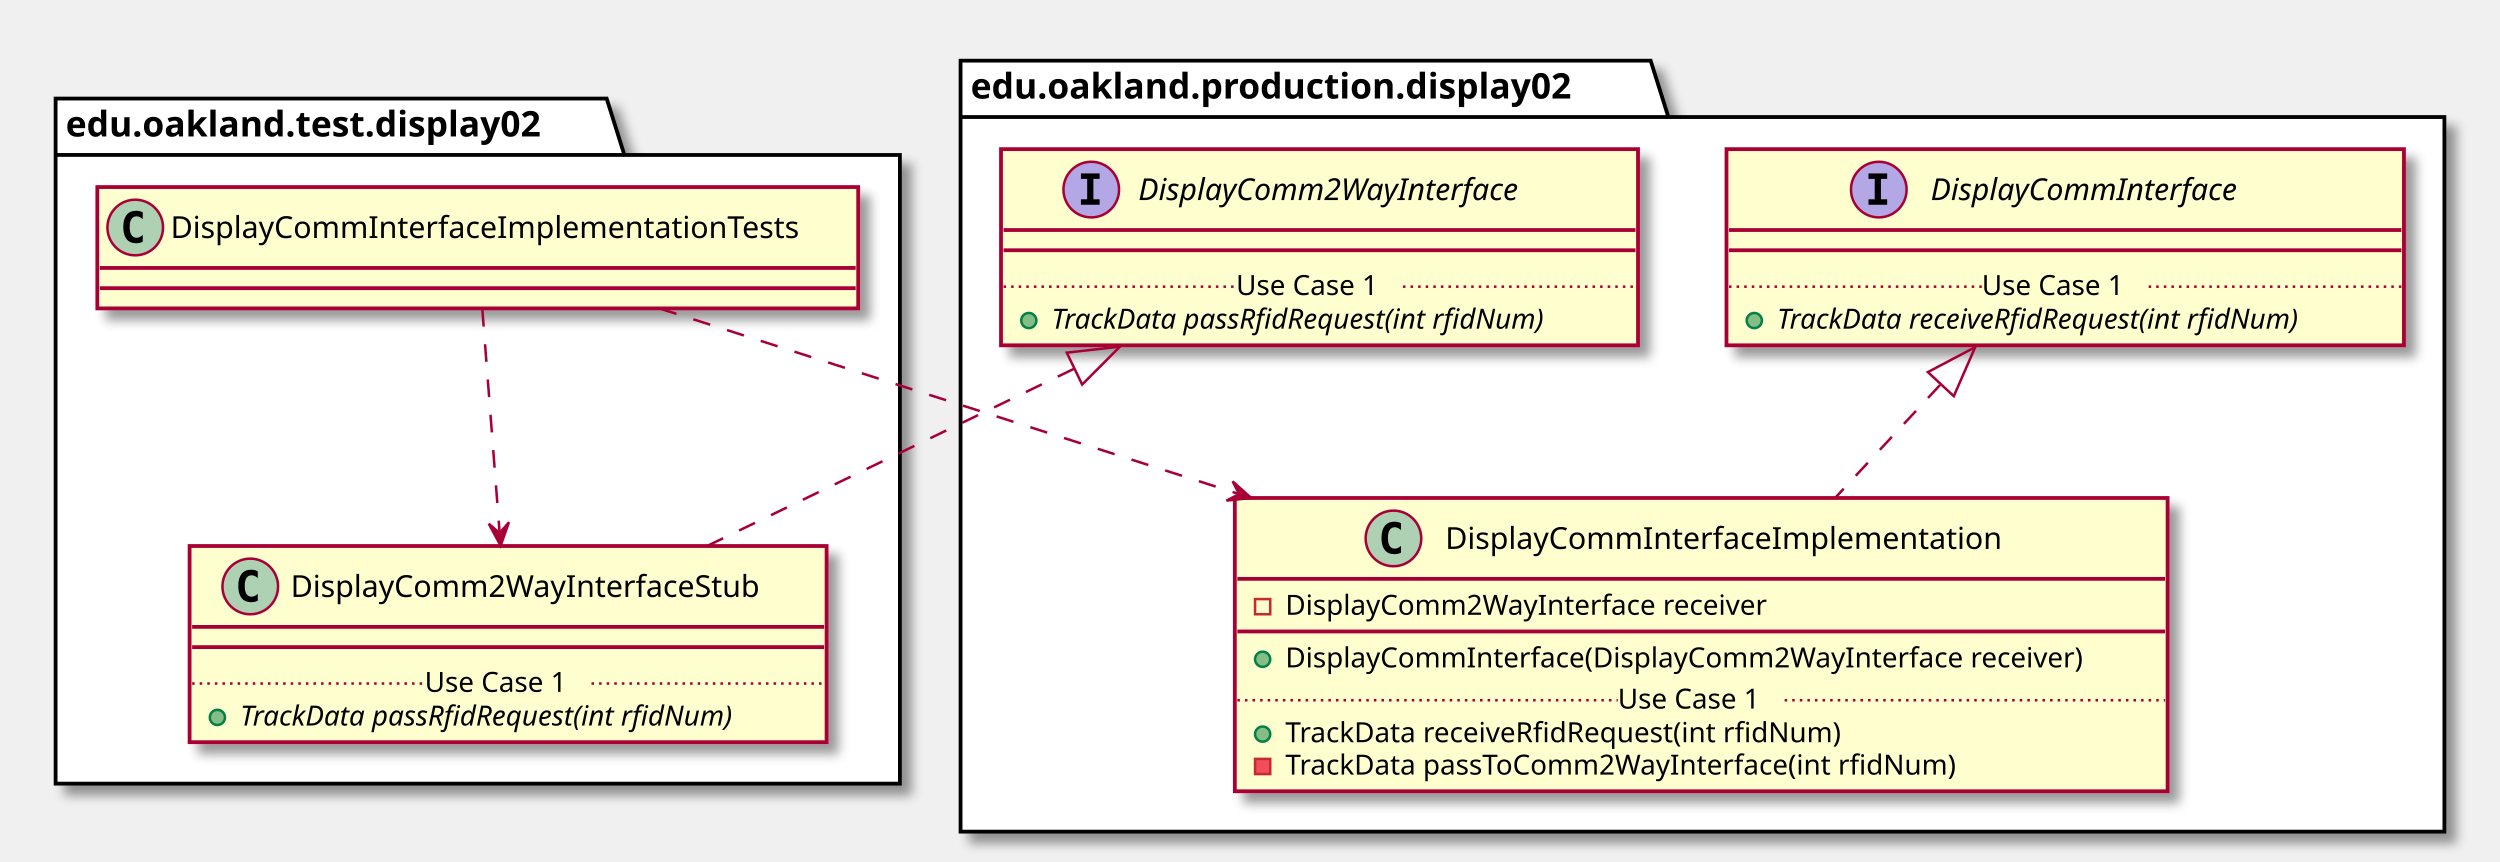
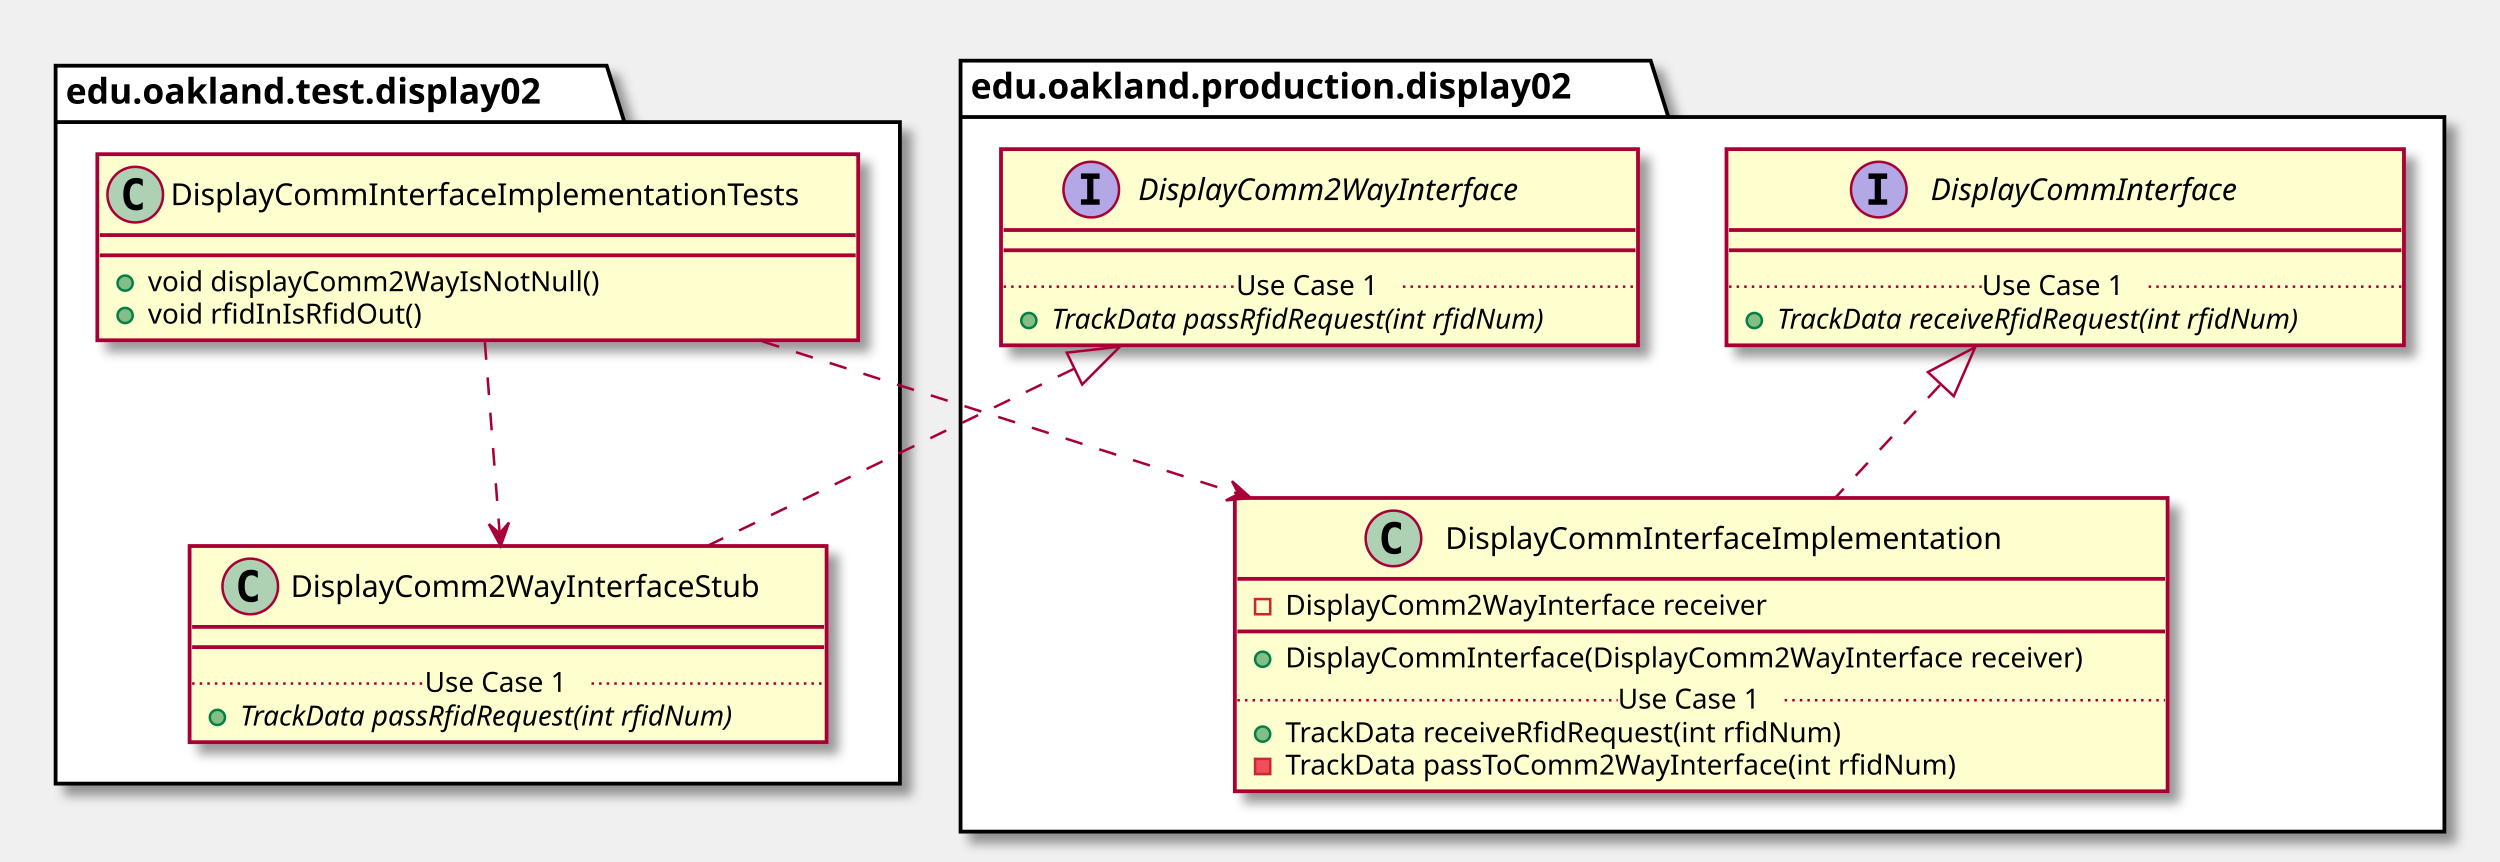
<svg xmlns="http://www.w3.org/2000/svg" contentScriptType="application/ecmascript" contentStyleType="text/css" height="341px" preserveAspectRatio="none" style="width:989px;height:341px;" version="1.1" viewBox="0 0 989 341" width="989px" zoomAndPan="magnify">
  <defs>
-     <filter height="300%" id="ftne0kg07c8yj" width="300%" x="-1" y="-1">
+     <filter height="300%" id="fyi9ymcpep6gv" width="300%" x="-1" y="-1">
      <feGaussianBlur result="blurOut" stdDeviation="2.0" />
      <feColorMatrix in="blurOut" result="blurOut2" type="matrix" values="0 0 0 0 0 0 0 0 0 0 0 0 0 0 0 0 0 0 .4 0" />
      <feOffset dx="4.0" dy="4.0" in="blurOut2" result="blurOut3" />
      <feBlend in="SourceGraphic" in2="blurOut3" mode="normal" />
    </filter>
  </defs>
  <g>
-     <polygon fill="#FFFFFF" filter="url(#ftne0kg07c8yj)" points="22,39,240,39,247,61.297,356,61.297,356,310,22,310,22,39" style="stroke: #000000; stroke-width: 1.5;" />
-     <line style="stroke: #000000; stroke-width: 1.5;" x1="22" x2="247" y1="61.297" y2="61.297" />
-     <text fill="#000000" font-family="sans-serif" font-size="14" font-weight="bold" lengthAdjust="spacingAndGlyphs" textLength="212" x="26" y="53.995">edu.oakland.test.display02</text>
-     <polygon fill="#FFFFFF" filter="url(#ftne0kg07c8yj)" points="380,24,653,24,660,46.297,967,46.297,967,329,380,329,380,24" style="stroke: #000000; stroke-width: 1.5;" />
+     <polygon fill="#FFFFFF" filter="url(#fyi9ymcpep6gv)" points="22,26,240,26,247,48.297,356,48.297,356,310,22,310,22,26" style="stroke: #000000; stroke-width: 1.5;" />
+     <line style="stroke: #000000; stroke-width: 1.5;" x1="22" x2="247" y1="48.297" y2="48.297" />
+     <text fill="#000000" font-family="sans-serif" font-size="14" font-weight="bold" lengthAdjust="spacingAndGlyphs" textLength="212" x="26" y="40.995">edu.oakland.test.display02</text>
+     <polygon fill="#FFFFFF" filter="url(#fyi9ymcpep6gv)" points="380,24,653,24,660,46.297,967,46.297,967,329,380,329,380,24" style="stroke: #000000; stroke-width: 1.5;" />
    <line style="stroke: #000000; stroke-width: 1.5;" x1="380" x2="660" y1="46.297" y2="46.297" />
    <text fill="#000000" font-family="sans-serif" font-size="14" font-weight="bold" lengthAdjust="spacingAndGlyphs" textLength="267" x="384" y="38.995">edu.oakland.production.display02</text>
-     <rect fill="#FEFECE" filter="url(#ftne0kg07c8yj)" height="48" id="DisplayCommInterfaceImplementationTests" style="stroke: #A80036; stroke-width: 1.5;" width="301" x="38.5" y="74" />
-     <ellipse cx="53.5" cy="90" fill="#ADD1B2" rx="11" ry="11" style="stroke: #A80036; stroke-width: 1.0;" />
-     <path d="M56.469,95.641 Q55.891,95.938 55.25,96.078 Q54.609,96.234 53.906,96.234 Q51.406,96.234 50.078,94.594 Q48.766,92.938 48.766,89.812 Q48.766,86.688 50.078,85.031 Q51.406,83.375 53.906,83.375 Q54.609,83.375 55.25,83.531 Q55.906,83.688 56.469,83.984 L56.469,86.703 Q55.844,86.125 55.25,85.859 Q54.656,85.578 54.031,85.578 Q52.688,85.578 52,86.656 Q51.312,87.719 51.312,89.812 Q51.312,91.906 52,92.984 Q52.688,94.047 54.031,94.047 Q54.656,94.047 55.25,93.781 Q55.844,93.5 56.469,92.922 L56.469,95.641 Z " />
-     <text fill="#000000" font-family="sans-serif" font-size="12" lengthAdjust="spacingAndGlyphs" textLength="269" x="67.5" y="94.154">DisplayCommInterfaceImplementationTests</text>
-     <line style="stroke: #A80036; stroke-width: 1.5;" x1="39.5" x2="338.5" y1="106" y2="106" />
-     <line style="stroke: #A80036; stroke-width: 1.5;" x1="39.5" x2="338.5" y1="114" y2="114" />
-     <rect fill="#FEFECE" filter="url(#ftne0kg07c8yj)" height="77.609" id="DisplayComm2WayInterfaceStub" style="stroke: #A80036; stroke-width: 1.5;" width="252" x="75" y="216" />
+     <rect fill="#FEFECE" filter="url(#fyi9ymcpep6gv)" height="73.609" id="DisplayCommInterfaceImplementationTests" style="stroke: #A80036; stroke-width: 1.5;" width="301" x="38.5" y="61" />
+     <ellipse cx="53.5" cy="77" fill="#ADD1B2" rx="11" ry="11" style="stroke: #A80036; stroke-width: 1.0;" />
+     <path d="M56.469,82.641 Q55.891,82.938 55.25,83.078 Q54.609,83.234 53.906,83.234 Q51.406,83.234 50.078,81.594 Q48.766,79.938 48.766,76.812 Q48.766,73.688 50.078,72.031 Q51.406,70.375 53.906,70.375 Q54.609,70.375 55.25,70.531 Q55.906,70.688 56.469,70.984 L56.469,73.703 Q55.844,73.125 55.25,72.859 Q54.656,72.578 54.031,72.578 Q52.688,72.578 52,73.656 Q51.312,74.719 51.312,76.812 Q51.312,78.906 52,79.984 Q52.688,81.047 54.031,81.047 Q54.656,81.047 55.25,80.781 Q55.844,80.5 56.469,79.922 L56.469,82.641 Z " />
+     <text fill="#000000" font-family="sans-serif" font-size="12" lengthAdjust="spacingAndGlyphs" textLength="269" x="67.5" y="81.154">DisplayCommInterfaceImplementationTests</text>
+     <line style="stroke: #A80036; stroke-width: 1.5;" x1="39.5" x2="338.5" y1="93" y2="93" />
+     <line style="stroke: #A80036; stroke-width: 1.5;" x1="39.5" x2="338.5" y1="101" y2="101" />
+     <ellipse cx="49.5" cy="112" fill="#84BE84" rx="3" ry="3" style="stroke: #038048; stroke-width: 1.0;" />
+     <text fill="#000000" font-family="sans-serif" font-size="11" lengthAdjust="spacingAndGlyphs" textLength="191" x="58.5" y="115.21">void displayComm2WayIsNotNull()</text>
+     <ellipse cx="49.5" cy="124.805" fill="#84BE84" rx="3" ry="3" style="stroke: #038048; stroke-width: 1.0;" />
+     <text fill="#000000" font-family="sans-serif" font-size="11" lengthAdjust="spacingAndGlyphs" textLength="115" x="58.5" y="128.015">void rfidInIsRfidOut()</text>
+     <rect fill="#FEFECE" filter="url(#fyi9ymcpep6gv)" height="77.609" id="DisplayComm2WayInterfaceStub" style="stroke: #A80036; stroke-width: 1.5;" width="252" x="75" y="216" />
    <ellipse cx="99" cy="232" fill="#ADD1B2" rx="11" ry="11" style="stroke: #A80036; stroke-width: 1.0;" />
    <path d="M101.969,237.641 Q101.391,237.938 100.75,238.078 Q100.109,238.234 99.406,238.234 Q96.906,238.234 95.578,236.594 Q94.266,234.938 94.266,231.812 Q94.266,228.688 95.578,227.031 Q96.906,225.375 99.406,225.375 Q100.109,225.375 100.75,225.531 Q101.406,225.688 101.969,225.984 L101.969,228.703 Q101.344,228.125 100.75,227.859 Q100.156,227.578 99.531,227.578 Q98.188,227.578 97.5,228.656 Q96.812,229.719 96.812,231.812 Q96.812,233.906 97.5,234.984 Q98.188,236.047 99.531,236.047 Q100.156,236.047 100.75,235.781 Q101.344,235.5 101.969,234.922 L101.969,237.641 Z " />
    <text fill="#000000" font-family="sans-serif" font-size="12" lengthAdjust="spacingAndGlyphs" textLength="200" x="115" y="236.154">DisplayComm2WayInterfaceStub</text>
    <line style="stroke: #A80036; stroke-width: 1.5;" x1="76" x2="326" y1="248" y2="248" />
    <line style="stroke: #A80036; stroke-width: 1.5;" x1="76" x2="326" y1="256" y2="256" />
    <ellipse cx="86" cy="283.805" fill="#84BE84" rx="3" ry="3" style="stroke: #038048; stroke-width: 1.0;" />
    <text fill="#000000" font-family="sans-serif" font-size="11" font-style="italic" lengthAdjust="spacingAndGlyphs" textLength="226" x="95" y="287.015">TrackData passRfidRequest(int rfidNum)</text>
    <line style="stroke: #A80036; stroke-width: 1.0; stroke-dasharray: 1.0,2.0;" x1="76" x2="168" y1="270.402" y2="270.402" />
    <text fill="#000000" font-family="sans-serif" font-size="11" lengthAdjust="spacingAndGlyphs" textLength="66" x="168" y="273.71">Use Case 1</text>
    <line style="stroke: #A80036; stroke-width: 1.0; stroke-dasharray: 1.0,2.0;" x1="234" x2="326" y1="270.402" y2="270.402" />
-     <rect fill="#FEFECE" filter="url(#ftne0kg07c8yj)" height="77.609" id="DisplayComm2WayInterface" style="stroke: #A80036; stroke-width: 1.5;" width="252" x="396" y="59" />
+     <rect fill="#FEFECE" filter="url(#fyi9ymcpep6gv)" height="77.609" id="DisplayComm2WayInterface" style="stroke: #A80036; stroke-width: 1.5;" width="252" x="396" y="59" />
    <ellipse cx="431.7" cy="75" fill="#B4A7E5" rx="11" ry="11" style="stroke: #A80036; stroke-width: 1.0;" />
    <path d="M427.622,70.766 L427.622,68.609 L435.012,68.609 L435.012,70.766 L432.544,70.766 L432.544,78.844 L435.012,78.844 L435.012,81 L427.622,81 L427.622,78.844 L430.091,78.844 L430.091,70.766 L427.622,70.766 Z " />
    <text fill="#000000" font-family="sans-serif" font-size="12" font-style="italic" lengthAdjust="spacingAndGlyphs" textLength="174" x="450.3" y="79.154">DisplayComm2WayInterface</text>
    <line style="stroke: #A80036; stroke-width: 1.5;" x1="397" x2="647" y1="91" y2="91" />
    <line style="stroke: #A80036; stroke-width: 1.5;" x1="397" x2="647" y1="99" y2="99" />
    <ellipse cx="407" cy="126.805" fill="#84BE84" rx="3" ry="3" style="stroke: #038048; stroke-width: 1.0;" />
    <text fill="#000000" font-family="sans-serif" font-size="11" font-style="italic" lengthAdjust="spacingAndGlyphs" textLength="226" x="416" y="130.015">TrackData passRfidRequest(int rfidNum)</text>
    <line style="stroke: #A80036; stroke-width: 1.0; stroke-dasharray: 1.0,2.0;" x1="397" x2="489" y1="113.402" y2="113.402" />
    <text fill="#000000" font-family="sans-serif" font-size="11" lengthAdjust="spacingAndGlyphs" textLength="66" x="489" y="116.71">Use Case 1</text>
    <line style="stroke: #A80036; stroke-width: 1.0; stroke-dasharray: 1.0,2.0;" x1="555" x2="647" y1="113.402" y2="113.402" />
-     <rect fill="#FEFECE" filter="url(#ftne0kg07c8yj)" height="116.023" id="DisplayCommInterfaceImplementation" style="stroke: #A80036; stroke-width: 1.5;" width="369" x="488.5" y="197" />
+     <rect fill="#FEFECE" filter="url(#fyi9ymcpep6gv)" height="116.023" id="DisplayCommInterfaceImplementation" style="stroke: #A80036; stroke-width: 1.5;" width="369" x="488.5" y="197" />
    <ellipse cx="551.25" cy="213" fill="#ADD1B2" rx="11" ry="11" style="stroke: #A80036; stroke-width: 1.0;" />
    <path d="M554.219,218.641 Q553.641,218.938 553,219.078 Q552.359,219.234 551.656,219.234 Q549.156,219.234 547.828,217.594 Q546.516,215.938 546.516,212.812 Q546.516,209.688 547.828,208.031 Q549.156,206.375 551.656,206.375 Q552.359,206.375 553,206.531 Q553.656,206.688 554.219,206.984 L554.219,209.703 Q553.594,209.125 553,208.859 Q552.406,208.578 551.781,208.578 Q550.438,208.578 549.75,209.656 Q549.062,210.719 549.062,212.812 Q549.062,214.906 549.75,215.984 Q550.438,217.047 551.781,217.047 Q552.406,217.047 553,216.781 Q553.594,216.5 554.219,215.922 L554.219,218.641 Z " />
    <text fill="#000000" font-family="sans-serif" font-size="12" lengthAdjust="spacingAndGlyphs" textLength="235" x="571.75" y="217.154">DisplayCommInterfaceImplementation</text>
    <line style="stroke: #A80036; stroke-width: 1.5;" x1="489.5" x2="856.5" y1="229" y2="229" />
    <rect fill="none" height="6" style="stroke: #C82930; stroke-width: 1.0;" width="6" x="496.5" y="237" />
    <text fill="#000000" font-family="sans-serif" font-size="11" lengthAdjust="spacingAndGlyphs" textLength="207" x="508.5" y="243.21">DisplayComm2WayInterface receiver</text>
    <line style="stroke: #A80036; stroke-width: 1.5;" x1="489.5" x2="856.5" y1="249.805" y2="249.805" />
    <ellipse cx="499.5" cy="260.805" fill="#84BE84" rx="3" ry="3" style="stroke: #038048; stroke-width: 1.0;" />
    <text fill="#000000" font-family="sans-serif" font-size="11" lengthAdjust="spacingAndGlyphs" textLength="343" x="508.5" y="264.015">DisplayCommInterface(DisplayComm2WayInterface receiver)</text>
    <ellipse cx="499.5" cy="290.414" fill="#84BE84" rx="3" ry="3" style="stroke: #038048; stroke-width: 1.0;" />
    <text fill="#000000" font-family="sans-serif" font-size="11" lengthAdjust="spacingAndGlyphs" textLength="240" x="508.5" y="293.625">TrackData receiveRfidRequest(int rfidNum)</text>
    <rect fill="#F24D5C" height="6" style="stroke: #C82930; stroke-width: 1.0;" width="6" x="496.5" y="300.219" />
    <text fill="#000000" font-family="sans-serif" font-size="11" lengthAdjust="spacingAndGlyphs" textLength="290" x="508.5" y="306.429">TrackData passToComm2WayInterface(int rfidNum)</text>
    <line style="stroke: #A80036; stroke-width: 1.0; stroke-dasharray: 1.0,2.0;" x1="489.5" x2="640" y1="277.012" y2="277.012" />
    <text fill="#000000" font-family="sans-serif" font-size="11" lengthAdjust="spacingAndGlyphs" textLength="66" x="640" y="280.32">Use Case 1</text>
    <line style="stroke: #A80036; stroke-width: 1.0; stroke-dasharray: 1.0,2.0;" x1="706" x2="856.5" y1="277.012" y2="277.012" />
-     <rect fill="#FEFECE" filter="url(#ftne0kg07c8yj)" height="77.609" id="DisplayCommInterface" style="stroke: #A80036; stroke-width: 1.5;" width="268" x="683" y="59" />
+     <rect fill="#FEFECE" filter="url(#fyi9ymcpep6gv)" height="77.609" id="DisplayCommInterface" style="stroke: #A80036; stroke-width: 1.5;" width="268" x="683" y="59" />
    <ellipse cx="743.25" cy="75" fill="#B4A7E5" rx="11" ry="11" style="stroke: #A80036; stroke-width: 1.0;" />
    <path d="M739.172,70.766 L739.172,68.609 L746.562,68.609 L746.562,70.766 L744.094,70.766 L744.094,78.844 L746.562,78.844 L746.562,81 L739.172,81 L739.172,78.844 L741.641,78.844 L741.641,70.766 L739.172,70.766 Z " />
    <text fill="#000000" font-family="sans-serif" font-size="12" font-style="italic" lengthAdjust="spacingAndGlyphs" textLength="139" x="763.75" y="79.154">DisplayCommInterface</text>
    <line style="stroke: #A80036; stroke-width: 1.5;" x1="684" x2="950" y1="91" y2="91" />
    <line style="stroke: #A80036; stroke-width: 1.5;" x1="684" x2="950" y1="99" y2="99" />
    <ellipse cx="694" cy="126.805" fill="#84BE84" rx="3" ry="3" style="stroke: #038048; stroke-width: 1.0;" />
    <text fill="#000000" font-family="sans-serif" font-size="11" font-style="italic" lengthAdjust="spacingAndGlyphs" textLength="242" x="703" y="130.015">TrackData receiveRfidRequest(int rfidNum)</text>
    <line style="stroke: #A80036; stroke-width: 1.0; stroke-dasharray: 1.0,2.0;" x1="684" x2="784" y1="113.402" y2="113.402" />
    <text fill="#000000" font-family="sans-serif" font-size="11" lengthAdjust="spacingAndGlyphs" textLength="66" x="784" y="116.71">Use Case 1</text>
    <line style="stroke: #A80036; stroke-width: 1.0; stroke-dasharray: 1.0,2.0;" x1="850" x2="950" y1="113.402" y2="113.402" />
    <path d="M424.76,145.95 C378.39,168.34 323.65,194.78 279.91,215.9 " fill="none" id="DisplayComm2WayInterface&lt;-DisplayComm2WayInterfaceStub" style="stroke: #A80036; stroke-width: 1.0; stroke-dasharray: 7.0,7.0;" />
    <polygon fill="none" points="422.01,139.51,443.06,137.12,428.1,152.12,422.01,139.51" style="stroke: #A80036; stroke-width: 1.0;" />
-     <path d="M190.8,122.21 C192.6,145.5 195.42,181.95 197.64,210.61 " fill="none" id="DisplayCommInterfaceImplementationTests-&gt;DisplayComm2WayInterfaceStub" style="stroke: #A80036; stroke-width: 1.0; stroke-dasharray: 7.0,7.0;" />
-     <polygon fill="#A80036" points="198.05,215.87,201.344,206.588,197.664,210.885,193.368,207.205,198.05,215.87" style="stroke: #A80036; stroke-width: 1.0;" />
+     <path d="M191.81,135.34 C193.57,157.98 195.83,187.22 197.67,211.01 " fill="none" id="DisplayCommInterfaceImplementationTests-&gt;DisplayComm2WayInterfaceStub" style="stroke: #A80036; stroke-width: 1.0; stroke-dasharray: 7.0,7.0;" />
+     <polygon fill="#A80036" points="198.06,216,201.354,206.718,197.674,211.015,193.378,207.335,198.06,216" style="stroke: #A80036; stroke-width: 1.0;" />
    <path d="M767.48,152.3 C754.15,166.65 739.67,182.24 726.15,196.79 " fill="none" id="DisplayCommInterface&lt;-DisplayCommInterfaceImplementation" style="stroke: #A80036; stroke-width: 1.0; stroke-dasharray: 7.0,7.0;" />
    <polygon fill="none" points="762.66,147.2,781.4,137.31,772.92,156.73,762.66,147.2" style="stroke: #A80036; stroke-width: 1.0;" />
-     <path d="M260.94,122.04 C321.23,141.35 410.01,169.78 489.74,195.31 " fill="none" id="DisplayCommInterfaceImplementationTests-&gt;DisplayCommInterfaceImplementation" style="stroke: #A80036; stroke-width: 1.0; stroke-dasharray: 7.0,7.0;" />
-     <polygon fill="#A80036" points="494.97,196.99,487.625,190.429,490.21,195.46,485.178,198.045,494.97,196.99" style="stroke: #A80036; stroke-width: 1.0;" />
+     <path d="M301.56,135.05 C357.5,152.96 426.51,175.06 489.81,195.33 " fill="none" id="DisplayCommInterfaceImplementationTests-&gt;DisplayCommInterfaceImplementation" style="stroke: #A80036; stroke-width: 1.0; stroke-dasharray: 7.0,7.0;" />
+     <polygon fill="#A80036" points="494.74,196.91,487.389,190.355,489.978,195.385,484.949,197.974,494.74,196.91" style="stroke: #A80036; stroke-width: 1.0;" />
  </g>
</svg>
